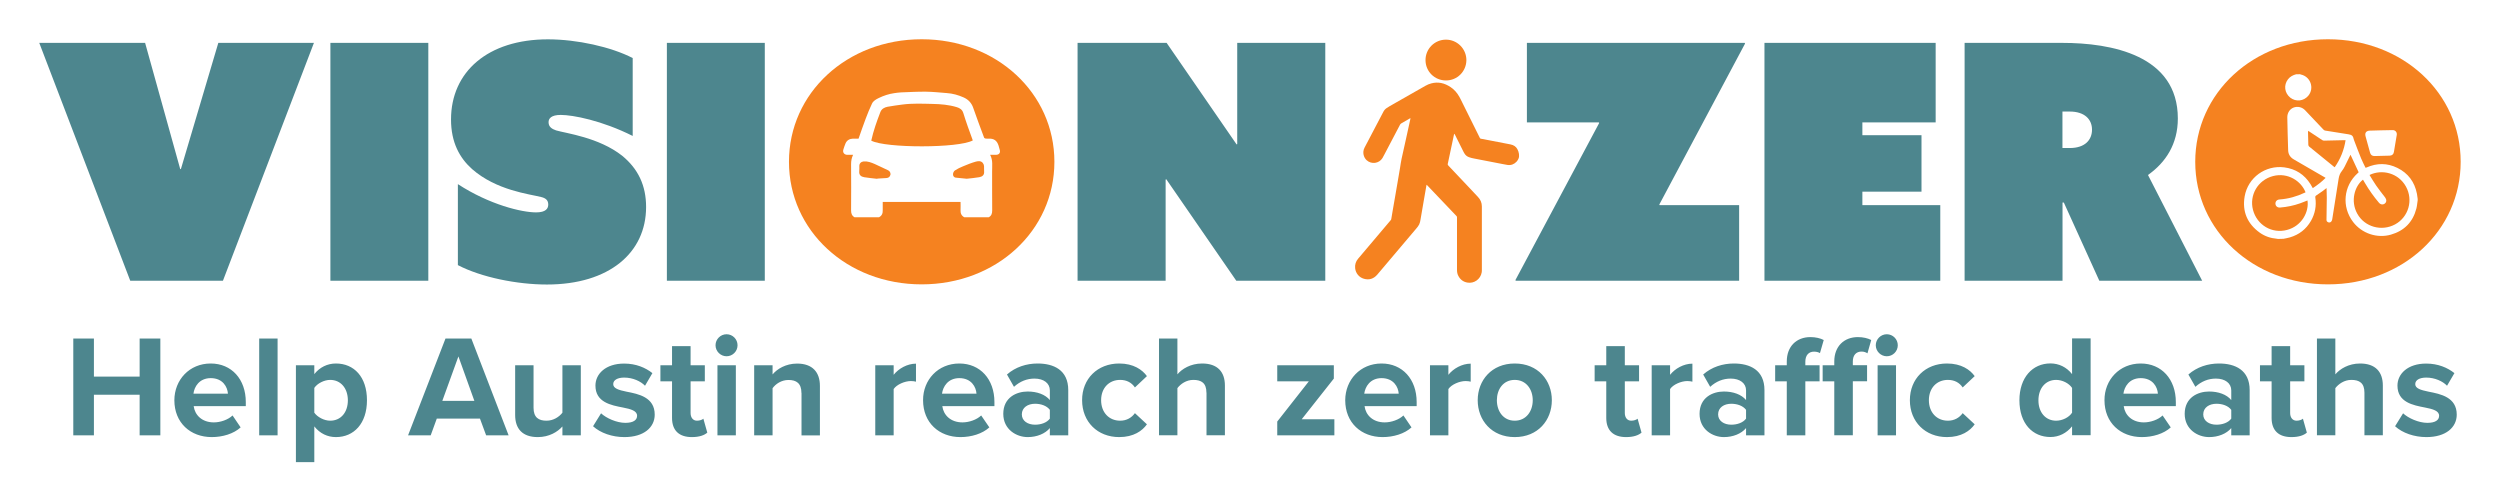
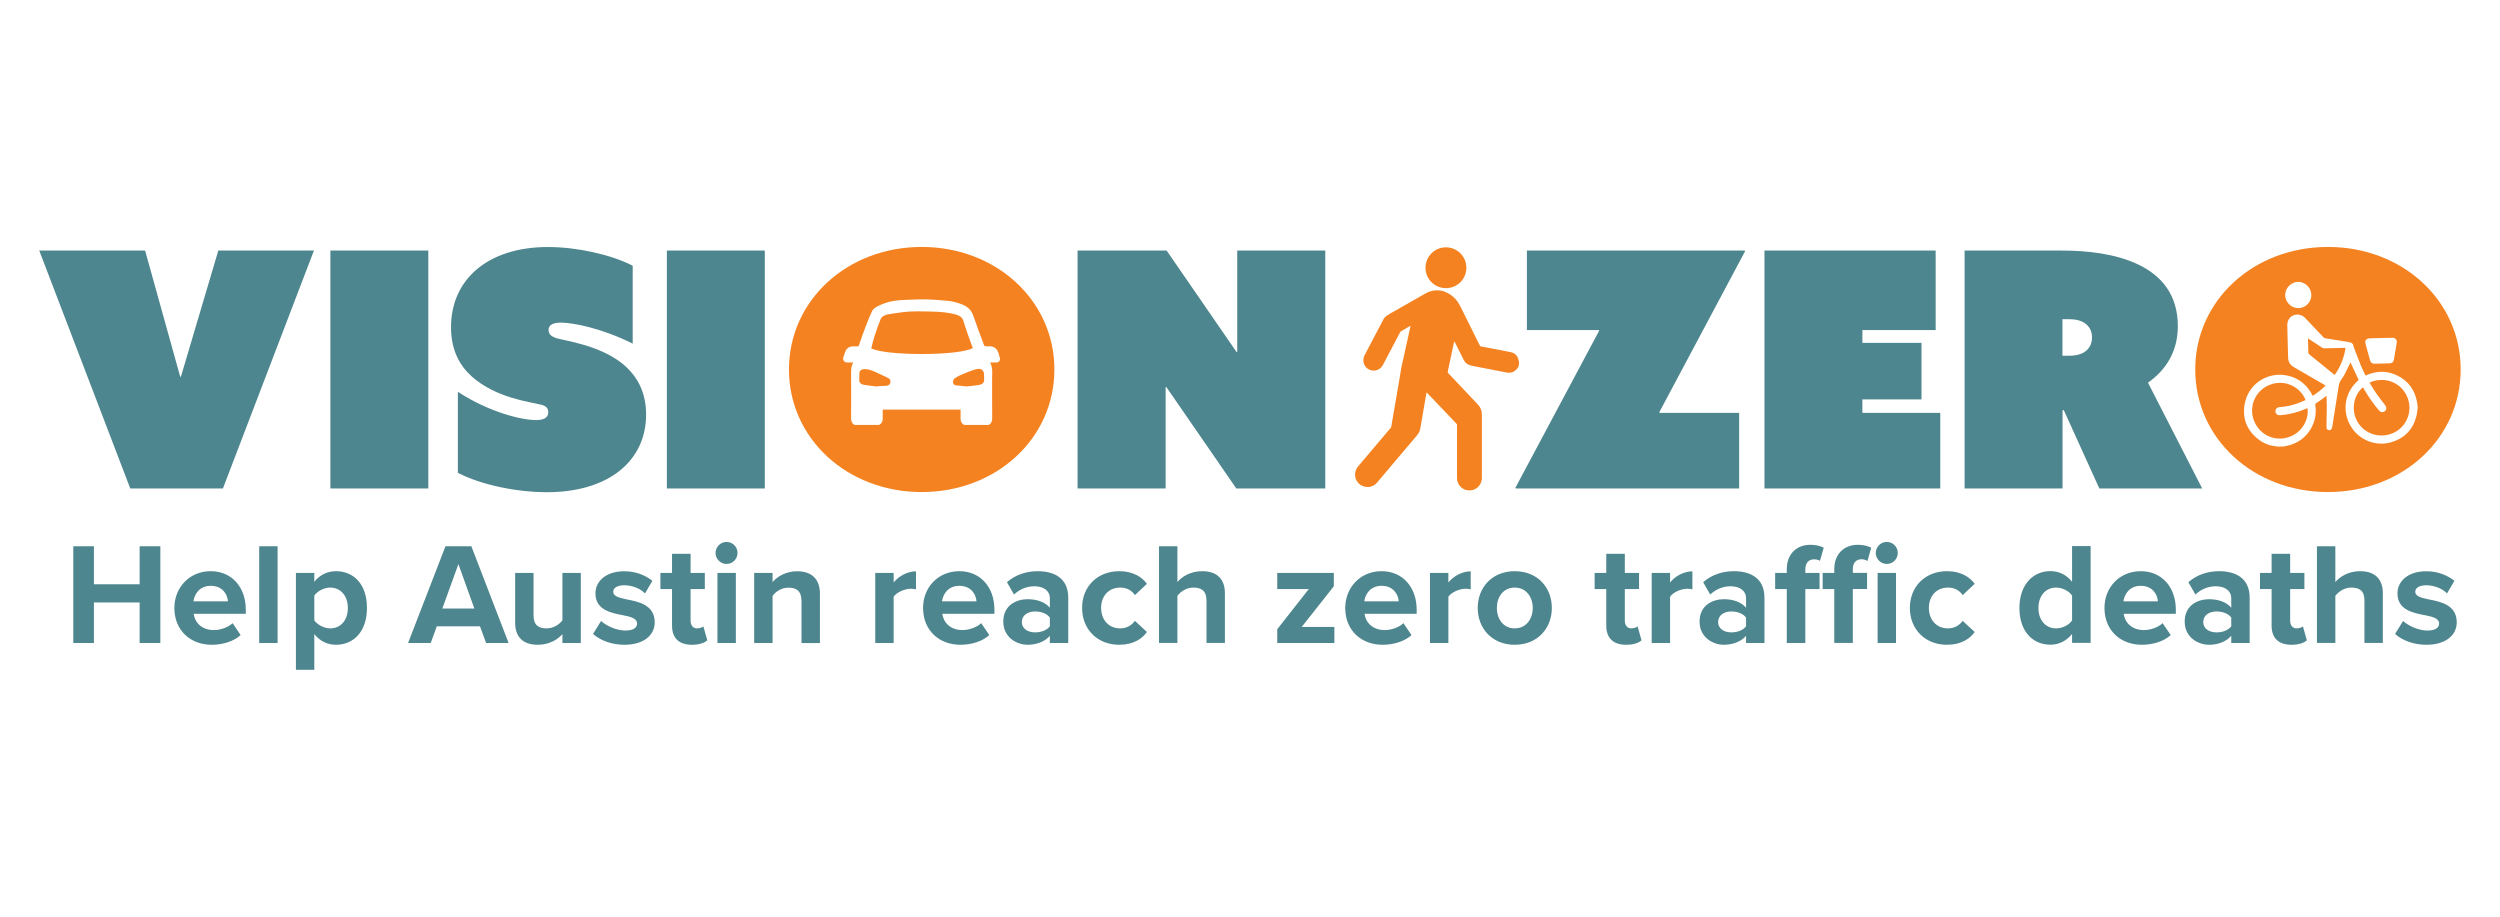
- <svg xmlns="http://www.w3.org/2000/svg" version="1.1" id="Layer_1" x="0" y="0" viewBox="0 0 324.76 65.12" xml:space="preserve">
+ <svg xmlns="http://www.w3.org/2000/svg" width="270" height="99" version="1.1" id="Layer_1" x="0" y="0" viewBox="0 0 324.76 65.12" xml:space="preserve">
  <style>.st0{fill:#4d868e}.st1{fill:#f58220}</style>
  <path class="st0" d="M86.63 5.57h12.72v30.9H86.63zM5.1 5.57h13.75l4.56 16.39h.09l4.86-16.39h12.42l-11.82 30.9H16.92zM42.92 5.57h12.72v30.9H42.92zM59.48 23.92c4.14 2.69 8.32 3.67 10.16 3.67 1.28 0 1.58-.51 1.58-1.02 0-.6-.38-.85-.94-.98-1.49-.38-5.8-.85-8.96-3.63-1.62-1.45-2.73-3.46-2.73-6.44 0-6.19 4.78-10.41 12.59-10.41 3.76 0 8.2.98 11.01 2.43v10.12c-4.01-2.01-7.77-2.73-9.35-2.73-1.24 0-1.58.47-1.58.94 0 .64.47.89.98 1.07 1.28.38 5.55.9 8.58 3.29 2.09 1.71 3.11 3.88 3.11 6.66 0 5.93-4.78 10.07-12.89 10.07-3.88 0-8.53-.94-11.56-2.52V23.92zM139.98 5.57h11.57l9.09 13.19.08-.04V5.57h11.44v30.9H160.6l-9.1-13.19-.08.05v13.14h-11.44zM207.74 15.98l-.04-.08h-9.35V5.57h28.3l.04.09-11.14 20.91.04.08h10.33v9.82H196.9l-.04-.09zM229.21 5.57h22.24V15.9h-9.52v1.66h7.68v7.34h-7.68v1.75h10.12v9.82h-22.84zM255.21 5.57h12.68c6.36 0 15.02 1.58 15.02 9.82 0 3.33-1.58 5.72-3.88 7.34l7.04 13.74h-13.36l-4.61-10.16h-.17v10.16h-12.72V5.57zm13.65 13.66c2.01 0 2.9-1.07 2.9-2.39s-.94-2.35-2.9-2.35h-.94v4.74h.94z" />
  <path class="st1" d="M125.14 14.69c-.14-.46-.46-.65-.85-.77-1.02-.31-2.09-.4-3.15-.42-1.3-.03-2.61-.09-3.91.08-.65.09-1.3.17-1.94.29-.4.08-.77.27-.93.7-.47 1.21-.9 2.43-1.18 3.7 1.85.99 11.37.99 13.19-.03-.43-1.17-.86-2.35-1.23-3.55zM115.37 22.12c-.57-.28-1.15-.55-1.73-.81-.46-.2-.92-.38-1.44-.34-.33.03-.57.25-.57.58-.01.23.02.46-.01.69-.05.52.25.71.64.78.56.1 1.13.14 1.7.21 0-.01.01-.02.01-.03.39-.02.77-.04 1.16-.07.31-.02.47-.15.55-.45a.553.553 0 00-.31-.56z" />
  <path class="st1" d="M119.73 5.1c-9.69 0-17.24 6.96-17.24 15.92s7.55 15.92 17.24 15.92 17.24-6.96 17.24-15.92S129.41 5.1 119.73 5.1zm9.67 15.01c-.24.01-.49 0-.78 0 .39.72.25 1.47.26 2.2.01 1.68-.01 3.35.01 5.03 0 .39-.09.68-.44.88h-3.19c-.38-.2-.5-.53-.48-.93.02-.35 0-.71 0-1.06h-10.11c0 .36-.01.71 0 1.06.02.41-.1.73-.48.93H111c-.34-.2-.44-.49-.44-.88.02-2 .01-4.01 0-6.01 0-.41.06-.81.26-1.22-.25 0-.48-.01-.7 0-.38.03-.71-.26-.56-.7.09-.26.16-.53.28-.79.18-.4.52-.59.95-.61.25-.01.49 0 .74 0 .31-.88.61-1.76.94-2.63.24-.65.51-1.28.8-1.91.17-.37.54-.57.89-.74.64-.31 1.31-.53 2.01-.63.3-.04.61-.09.91-.1 1.07-.04 2.13-.1 3.2-.09.9.01 1.8.11 2.71.18.77.05 1.5.26 2.2.57.62.28 1.03.73 1.25 1.39.44 1.28.92 2.54 1.39 3.81.02.07.12.13.2.14.13.02.27.01.4.01.7-.03 1.08.26 1.29.91.06.18.1.36.15.54.12.38-.08.64-.47.65z" />
  <path class="st1" d="M127.67 21.17c-.25-.31-.62-.25-.92-.17-.57.16-1.13.39-1.68.62-.35.14-.7.31-1.02.52-.14.09-.25.32-.25.49-.01.21.11.43.39.45.44.04.87.08 1.39.14.5-.06 1.07-.1 1.63-.2.37-.07.68-.26.63-.76-.02-.23.01-.46-.01-.69a.74.74 0 00-.16-.4zM188.94 17.37c.03.06.05.09.06.12.37.75.74 1.5 1.12 2.24.03.06.06.11.09.16.14.25.34.43.62.53.23.09.46.13.7.18l1.86.36c.62.12 1.24.24 1.85.36.2.04.41.08.61.11.46.06.85-.1 1.16-.43.1-.11.18-.24.24-.37.1-.2.09-.42.07-.63-.03-.22-.1-.42-.2-.61-.19-.37-.51-.55-.9-.63-.95-.19-1.89-.37-2.84-.55-.34-.07-.67-.13-1.01-.19-.07-.01-.11-.05-.14-.12-.75-1.52-1.51-3.03-2.26-4.55-.13-.25-.24-.51-.38-.75-.29-.52-.66-.96-1.16-1.29-.38-.25-.78-.44-1.23-.53-.42-.08-.84-.06-1.26.05-.27.07-.52.17-.76.31-1.54.88-3.08 1.75-4.62 2.63-.15.08-.29.18-.43.27-.18.12-.33.29-.43.49-.81 1.55-1.62 3.1-2.44 4.65-.32.61-.11 1.28.27 1.63.62.57 1.62.44 2.06-.28.11-.18.2-.37.3-.56.66-1.26 1.32-2.51 1.98-3.77.04-.07.09-.13.16-.17.36-.2.71-.41 1.07-.62.03-.02.07-.04.12-.06v.07l-.57 2.6c-.19.87-.39 1.74-.58 2.61-.08.39-.14.78-.2 1.18-.11.63-.21 1.25-.32 1.88-.11.62-.21 1.24-.32 1.86-.1.62-.21 1.23-.32 1.84-.06.36-.13.71-.18 1.07-.01.06-.03.1-.07.14l-2.64 3.12c-.53.62-1.06 1.25-1.59 1.88-.31.36-.44.78-.39 1.25.07.65.51 1.18 1.13 1.36.69.2 1.27.01 1.74-.53.52-.6 1.03-1.21 1.54-1.82 1.17-1.39 2.35-2.78 3.52-4.16.15-.17.29-.35.39-.55.09-.2.14-.41.17-.62.14-.8.28-1.59.41-2.39l.36-2.07c0-.02.01-.04.02-.07.03.02.05.04.07.06 1.27 1.34 2.54 2.67 3.82 4.01.05.05.06.11.06.18v6.8c0 .28.04.54.17.78.25.49.65.79 1.19.88.86.15 1.7-.44 1.85-1.33.02-.11.02-.22.02-.33v-8.23c0-.49-.18-.9-.52-1.25-.37-.38-.72-.77-1.08-1.15-.92-.98-1.84-1.96-2.77-2.93-.06-.06-.08-.11-.06-.2.22-1.02.43-2.04.65-3.06.05-.26.11-.51.16-.77.04-.03.05-.05.06-.09M190.49 7.81a2.659 2.659 0 00-2.66-2.66 2.65 2.65 0 00-2.65 2.66c0 1.47 1.18 2.64 2.65 2.64 1.48.01 2.65-1.18 2.66-2.64M298.8 26.41c-.84.3-1.72.48-2.61.55-.33.03-.58-.18-.6-.48-.02-.32.2-.55.54-.57 1.15-.08 2.23-.39 3.27-.88.04-.01.07-.04.1-.05-.56-1.45-2.3-2.61-4.22-2.11-2 .52-3.1 2.5-2.61 4.39.52 1.98 2.47 3.13 4.42 2.61 1.95-.51 2.89-2.4 2.66-3.83-.32.12-.63.26-.95.37zM301.9 18.27c-.08 0-.17-.03-.23-.07-.6-.39-1.21-.8-1.83-1.21-.01.07-.02.12-.02.17.01.55.02 1.09.04 1.64 0 .08.04.18.1.23 1.09.89 2.18 1.78 3.28 2.67.01.01.02.01.05.02a8.262 8.262 0 001.41-3.51h-.21c-.87.02-1.73.05-2.59.06z" />
  <path class="st1" d="M302.41 5.1c-9.69 0-17.24 6.96-17.24 15.92s7.55 15.92 17.24 15.92c9.69 0 17.24-6.96 17.24-15.92.01-8.96-7.55-15.92-17.24-15.92zm5.44 11.87c.48-.02.96-.02 1.44-.04.51-.01 1.03-.03 1.54-.03.34 0 .57.29.52.62-.12.74-.24 1.47-.37 2.21-.05.32-.24.48-.56.49-.65.02-1.3.03-1.95.05-.31.01-.51-.14-.59-.44-.2-.7-.39-1.4-.58-2.1-.13-.47.07-.74.55-.76zm-10.63-6.67c.27-.35.64-.54 1.05-.65.17 0 .34-.01.51-.01.03.01.07.03.11.04 1.25.27 1.78 1.75.98 2.74-.6.73-1.63.84-2.36.26-.75-.61-.87-1.63-.29-2.38zm16.68 16.78c-.45 1.76-1.57 2.9-3.31 3.4-1.8.52-3.78-.16-4.91-1.64-1.51-1.98-1.26-4.67.59-6.34.05-.04.1-.09.13-.12-.36-.78-.72-1.54-1.06-2.28-.25.5-.5 1.03-.76 1.54-.11.21-.23.42-.38.6-.23.29-.34.6-.4.96-.27 1.76-.55 3.51-.83 5.26-.05.35-.28.52-.54.41-.13-.06-.21-.15-.21-.3.02-.96.03-1.92.04-2.88 0-.42-.02-.84-.03-1.26-.15.12-.32.26-.51.39-.27.2-.55.39-.83.57-.11.07-.14.15-.12.27.16 1.08-.03 2.09-.57 3.04-.63 1.08-1.54 1.79-2.74 2.14-.27.08-.55.12-.82.18-.24.01-.47.01-.71.02-.06-.01-.13-.03-.19-.03-.8-.07-1.53-.32-2.18-.78-1.62-1.16-2.31-2.76-1.97-4.72.43-2.46 2.71-4.08 5.14-3.77 1.48.19 2.62.93 3.41 2.18.1.16.19.34.3.52.6-.4 1.16-.82 1.66-1.33-.03-.03-.04-.04-.05-.04-1.35-.78-2.69-1.57-4.04-2.34-.48-.27-.75-.66-.77-1.2-.05-1.43-.08-2.85-.11-4.28-.01-.58.32-1.08.8-1.27a1.38 1.38 0 011.53.36c.78.83 1.56 1.65 2.35 2.48.06.06.14.13.22.14 1.02.17 2.04.33 3.07.49.44.07.58.22.67.67l.03.09c.3.78.59 1.57.91 2.35.17.42.39.83.58 1.23.04 0 .05 0 .07-.01.02-.01.04-.01.06-.02 1.35-.6 2.69-.6 4.01.05 1.4.69 2.24 1.83 2.54 3.36.04.2.06.41.09.62 0 .07 0 .13.01.2-.06.36-.08.73-.17 1.09z" />
  <path class="st1" d="M307.81 22.73c.29.46.55.93.86 1.37.37.53.77 1.04 1.16 1.54.21.28.22.59-.02.79-.24.2-.56.16-.78-.1-.68-.8-1.28-1.65-1.81-2.55-.09-.15-.17-.29-.26-.44-1.07.82-1.66 2.76-.74 4.42.95 1.72 3.15 2.34 4.91 1.39 1.75-.95 2.39-3.15 1.41-4.92-.98-1.76-3.1-2.29-4.73-1.5z" />
  <path class="st0" d="M18.14 51.28H12.2v5.27H9.52V43.98h2.68v4.94h5.94v-4.94h2.69v12.57h-2.69zM27.37 47.22c2.71 0 4.56 2.04 4.56 5.01v.53h-6.77c.15 1.15 1.07 2.11 2.62 2.11.85 0 1.85-.34 2.43-.9l1.05 1.55c-.91.83-2.34 1.26-3.75 1.26-2.77 0-4.86-1.86-4.86-4.79.01-2.64 1.95-4.77 4.72-4.77m-2.24 3.92h4.48c-.06-.87-.66-2.02-2.24-2.02-1.49.01-2.13 1.12-2.24 2.02M33.67 43.98h2.39v12.57h-2.39zM38.44 60.02V47.45h2.39v1.15c.7-.89 1.7-1.38 2.81-1.38 2.34 0 4.03 1.73 4.03 4.77 0 3.03-1.7 4.79-4.03 4.79-1.07 0-2.07-.45-2.81-1.39v4.64h-2.39zm4.45-10.67c-.77 0-1.66.45-2.06 1.04v3.22c.4.57 1.28 1.04 2.06 1.04 1.38 0 2.3-1.07 2.3-2.66-.01-1.56-.93-2.64-2.3-2.64M62.35 54.38h-5.61l-.79 2.17h-2.94l4.86-12.57h3.36l4.84 12.57h-2.92l-.8-2.17zm-4.89-2.31h4.16l-2.07-5.77-2.09 5.77zM73.06 55.4c-.62.7-1.72 1.38-3.2 1.38-2 0-2.94-1.09-2.94-2.87v-6.46h2.39v5.52c0 1.26.66 1.68 1.68 1.68.92 0 1.66-.51 2.07-1.04v-6.16h2.39v9.1h-2.39V55.4zM78.08 53.69c.66.62 2.02 1.24 3.15 1.24 1.04 0 1.53-.36 1.53-.92 0-.64-.79-.87-1.83-1.07-1.56-.3-3.58-.68-3.58-2.85 0-1.53 1.34-2.86 3.73-2.86 1.54 0 2.77.53 3.67 1.24l-.96 1.64c-.55-.58-1.58-1.06-2.7-1.06-.87 0-1.43.32-1.43.85 0 .56.72.77 1.73.98 1.56.3 3.66.72 3.66 2.98 0 1.66-1.41 2.92-3.94 2.92-1.58 0-3.11-.53-4.07-1.41l1.04-1.68zM87.3 54.29v-4.75h-1.51v-2.09h1.51v-2.49h2.41v2.49h1.85v2.09h-1.85v4.11c0 .57.3 1 .83 1 .36 0 .7-.13.83-.26l.51 1.81c-.36.32-1 .58-2 .58-1.68 0-2.58-.87-2.58-2.49M92.95 44.85c0-.79.66-1.43 1.43-1.43a1.43 1.43 0 110 2.86c-.77 0-1.43-.64-1.43-1.43m.25 2.6h2.39v9.1H93.2v-9.1zM104.11 51.05c0-1.26-.66-1.69-1.68-1.69-.94 0-1.68.53-2.07 1.07v6.12h-2.39v-9.1h2.39v1.19c.58-.7 1.7-1.41 3.19-1.41 2 0 2.96 1.13 2.96 2.9v6.43h-2.39v-5.51zM113.7 47.45h2.39v1.24c.64-.81 1.77-1.45 2.9-1.45v2.34c-.17-.04-.4-.08-.66-.08-.79 0-1.85.45-2.24 1.04v6.01h-2.39v-9.1zM124.62 47.22c2.71 0 4.56 2.04 4.56 5.01v.53h-6.77c.15 1.15 1.07 2.11 2.62 2.11.85 0 1.85-.34 2.43-.9l1.06 1.55c-.91.83-2.34 1.26-3.75 1.26-2.77 0-4.86-1.86-4.86-4.79-.01-2.64 1.94-4.77 4.71-4.77m-2.25 3.92h4.48c-.06-.87-.66-2.02-2.24-2.02-1.48.01-2.12 1.12-2.24 2.02M136.38 55.61c-.62.74-1.7 1.17-2.88 1.17-1.45 0-3.17-.98-3.17-3.02 0-2.13 1.72-2.9 3.17-2.9 1.21 0 2.28.38 2.88 1.11v-1.26c0-.92-.79-1.53-2-1.53-.98 0-1.88.36-2.66 1.07l-.91-1.6c1.11-.98 2.54-1.43 3.98-1.43 2.07 0 3.98.83 3.98 3.45v5.88h-2.39v-.94zm0-2.37c-.4-.53-1.15-.79-1.92-.79-.94 0-1.72.49-1.72 1.38 0 .85.77 1.34 1.72 1.34.77 0 1.53-.26 1.92-.79v-1.14zM145.39 47.22c1.86 0 3 .81 3.6 1.64l-1.56 1.47c-.43-.64-1.09-.98-1.92-.98-1.45 0-2.47 1.06-2.47 2.64s1.02 2.66 2.47 2.66c.83 0 1.49-.38 1.92-.98l1.56 1.45c-.6.85-1.73 1.66-3.6 1.66-2.81 0-4.82-1.98-4.82-4.79-.01-2.79 2.01-4.77 4.82-4.77M156.72 51.01c0-1.26-.66-1.66-1.7-1.66-.92 0-1.66.53-2.07 1.07v6.12h-2.39V43.98h2.39v4.65c.58-.7 1.71-1.41 3.21-1.41 2 0 2.96 1.09 2.96 2.86v6.46h-2.39v-5.53zM165.92 54.76l4.1-5.22h-4.1v-2.09h7.35v1.73l-4.17 5.28h4.24v2.09h-7.42zM179.47 47.22c2.71 0 4.56 2.04 4.56 5.01v.53h-6.77c.15 1.15 1.07 2.11 2.62 2.11.85 0 1.85-.34 2.43-.9l1.05 1.55c-.91.83-2.34 1.26-3.75 1.26-2.77 0-4.86-1.86-4.86-4.79.01-2.64 1.95-4.77 4.72-4.77m-2.25 3.92h4.48c-.06-.87-.66-2.02-2.24-2.02-1.48.01-2.12 1.12-2.24 2.02M185.76 47.45h2.39v1.24c.64-.81 1.77-1.45 2.9-1.45v2.34c-.17-.04-.4-.08-.66-.08-.79 0-1.85.45-2.24 1.04v6.01h-2.39v-9.1zM191.96 51.99c0-2.58 1.81-4.77 4.81-4.77 3.02 0 4.82 2.19 4.82 4.77 0 2.6-1.81 4.79-4.82 4.79-3 0-4.81-2.19-4.81-4.79m7.15 0c0-1.41-.85-2.64-2.34-2.64-1.49 0-2.32 1.22-2.32 2.64 0 1.43.83 2.66 2.32 2.66 1.49 0 2.34-1.23 2.34-2.66M208.66 54.29v-4.75h-1.51v-2.09h1.51v-2.49h2.41v2.49h1.85v2.09h-1.85v4.11c0 .57.3 1 .83 1 .36 0 .7-.13.83-.26l.51 1.81c-.36.32-1 .58-2 .58-1.67 0-2.58-.87-2.58-2.49M214.56 47.45h2.39v1.24c.64-.81 1.77-1.45 2.9-1.45v2.34c-.17-.04-.4-.08-.66-.08-.79 0-1.85.45-2.24 1.04v6.01h-2.39v-9.1zM226.82 55.61c-.62.74-1.7 1.17-2.88 1.17-1.45 0-3.16-.98-3.16-3.02 0-2.13 1.71-2.9 3.16-2.9 1.21 0 2.28.38 2.88 1.11v-1.26c0-.92-.79-1.53-2-1.53-.98 0-1.88.36-2.66 1.07l-.91-1.6c1.11-.98 2.54-1.43 3.98-1.43 2.07 0 3.98.83 3.98 3.45v5.88h-2.39v-.94zm0-2.37c-.4-.53-1.15-.79-1.92-.79-.94 0-1.71.49-1.71 1.38 0 .85.77 1.34 1.71 1.34.77 0 1.53-.26 1.92-.79v-1.14zM232.11 49.54h-1.51v-2.09h1.51v-.49c0-1.98 1.28-3.17 3.07-3.17.68 0 1.3.15 1.73.38l-.49 1.7c-.21-.13-.49-.19-.77-.19-.68 0-1.13.45-1.13 1.32v.45h1.85v2.09h-1.85v7.01h-2.41v-7.01zm6.17 0h-1.51v-2.09h1.51v-.49c0-1.98 1.28-3.17 3.07-3.17.68 0 1.3.15 1.73.38l-.49 1.73c-.19-.13-.45-.23-.77-.23-.68 0-1.13.45-1.13 1.28v.49h1.85v2.09h-1.85v7.01h-2.41v-7zm5.39-4.69c0-.79.66-1.43 1.43-1.43a1.43 1.43 0 110 2.86c-.77 0-1.43-.64-1.43-1.43m.24 2.6h2.39v9.1h-2.39v-9.1zM252.92 47.22c1.87 0 3 .81 3.6 1.64l-1.56 1.47c-.43-.64-1.09-.98-1.92-.98-1.45 0-2.47 1.06-2.47 2.64s1.02 2.66 2.47 2.66c.83 0 1.49-.38 1.92-.98l1.56 1.45c-.6.85-1.73 1.66-3.6 1.66-2.81 0-4.82-1.98-4.82-4.79 0-2.79 2.01-4.77 4.82-4.77M269.17 55.38c-.72.9-1.72 1.39-2.81 1.39-2.3 0-4.03-1.73-4.03-4.77 0-2.97 1.72-4.79 4.03-4.79 1.08 0 2.09.47 2.81 1.39v-4.64h2.41v12.57h-2.41v-1.15zm0-4.99c-.4-.6-1.26-1.04-2.07-1.04-1.36 0-2.3 1.07-2.3 2.66 0 1.57.94 2.64 2.3 2.64.81 0 1.68-.43 2.07-1.04v-3.22zM278.09 47.22c2.71 0 4.56 2.04 4.56 5.01v.53h-6.77c.15 1.15 1.07 2.11 2.62 2.11.85 0 1.85-.34 2.43-.9l1.06 1.55c-.91.83-2.34 1.26-3.75 1.26-2.77 0-4.86-1.86-4.86-4.79-.01-2.64 1.94-4.77 4.71-4.77m-2.25 3.92h4.48c-.06-.87-.66-2.02-2.24-2.02-1.48.01-2.12 1.12-2.24 2.02M289.85 55.61c-.62.74-1.7 1.17-2.88 1.17-1.45 0-3.17-.98-3.17-3.02 0-2.13 1.72-2.9 3.17-2.9 1.21 0 2.28.38 2.88 1.11v-1.26c0-.92-.79-1.53-2-1.53-.98 0-1.88.36-2.66 1.07l-.91-1.6c1.11-.98 2.54-1.43 3.98-1.43 2.07 0 3.98.83 3.98 3.45v5.88h-2.39v-.94zm0-2.37c-.4-.53-1.15-.79-1.92-.79-.94 0-1.72.49-1.72 1.38 0 .85.77 1.34 1.72 1.34.77 0 1.53-.26 1.92-.79v-1.14zM295.09 54.29v-4.75h-1.51v-2.09h1.51v-2.49h2.41v2.49h1.85v2.09h-1.85v4.11c0 .57.3 1 .83 1 .36 0 .7-.13.83-.26l.51 1.81c-.36.32-1 .58-2 .58-1.68 0-2.58-.87-2.58-2.49M307.15 51.01c0-1.26-.66-1.66-1.7-1.66-.92 0-1.66.53-2.08 1.07v6.12h-2.39V43.98h2.39v4.65c.59-.7 1.72-1.41 3.21-1.41 2 0 2.96 1.09 2.96 2.86v6.46h-2.39v-5.53zM312.17 53.69c.66.62 2.02 1.24 3.15 1.24 1.04 0 1.53-.36 1.53-.92 0-.64-.79-.87-1.83-1.07-1.56-.3-3.58-.68-3.58-2.85 0-1.53 1.34-2.86 3.73-2.86 1.54 0 2.77.53 3.67 1.24l-.96 1.64c-.55-.58-1.58-1.06-2.7-1.06-.87 0-1.43.32-1.43.85 0 .56.72.77 1.73.98 1.56.3 3.66.72 3.66 2.98 0 1.66-1.41 2.92-3.94 2.92-1.58 0-3.11-.53-4.07-1.41l1.04-1.68z" />
</svg>
